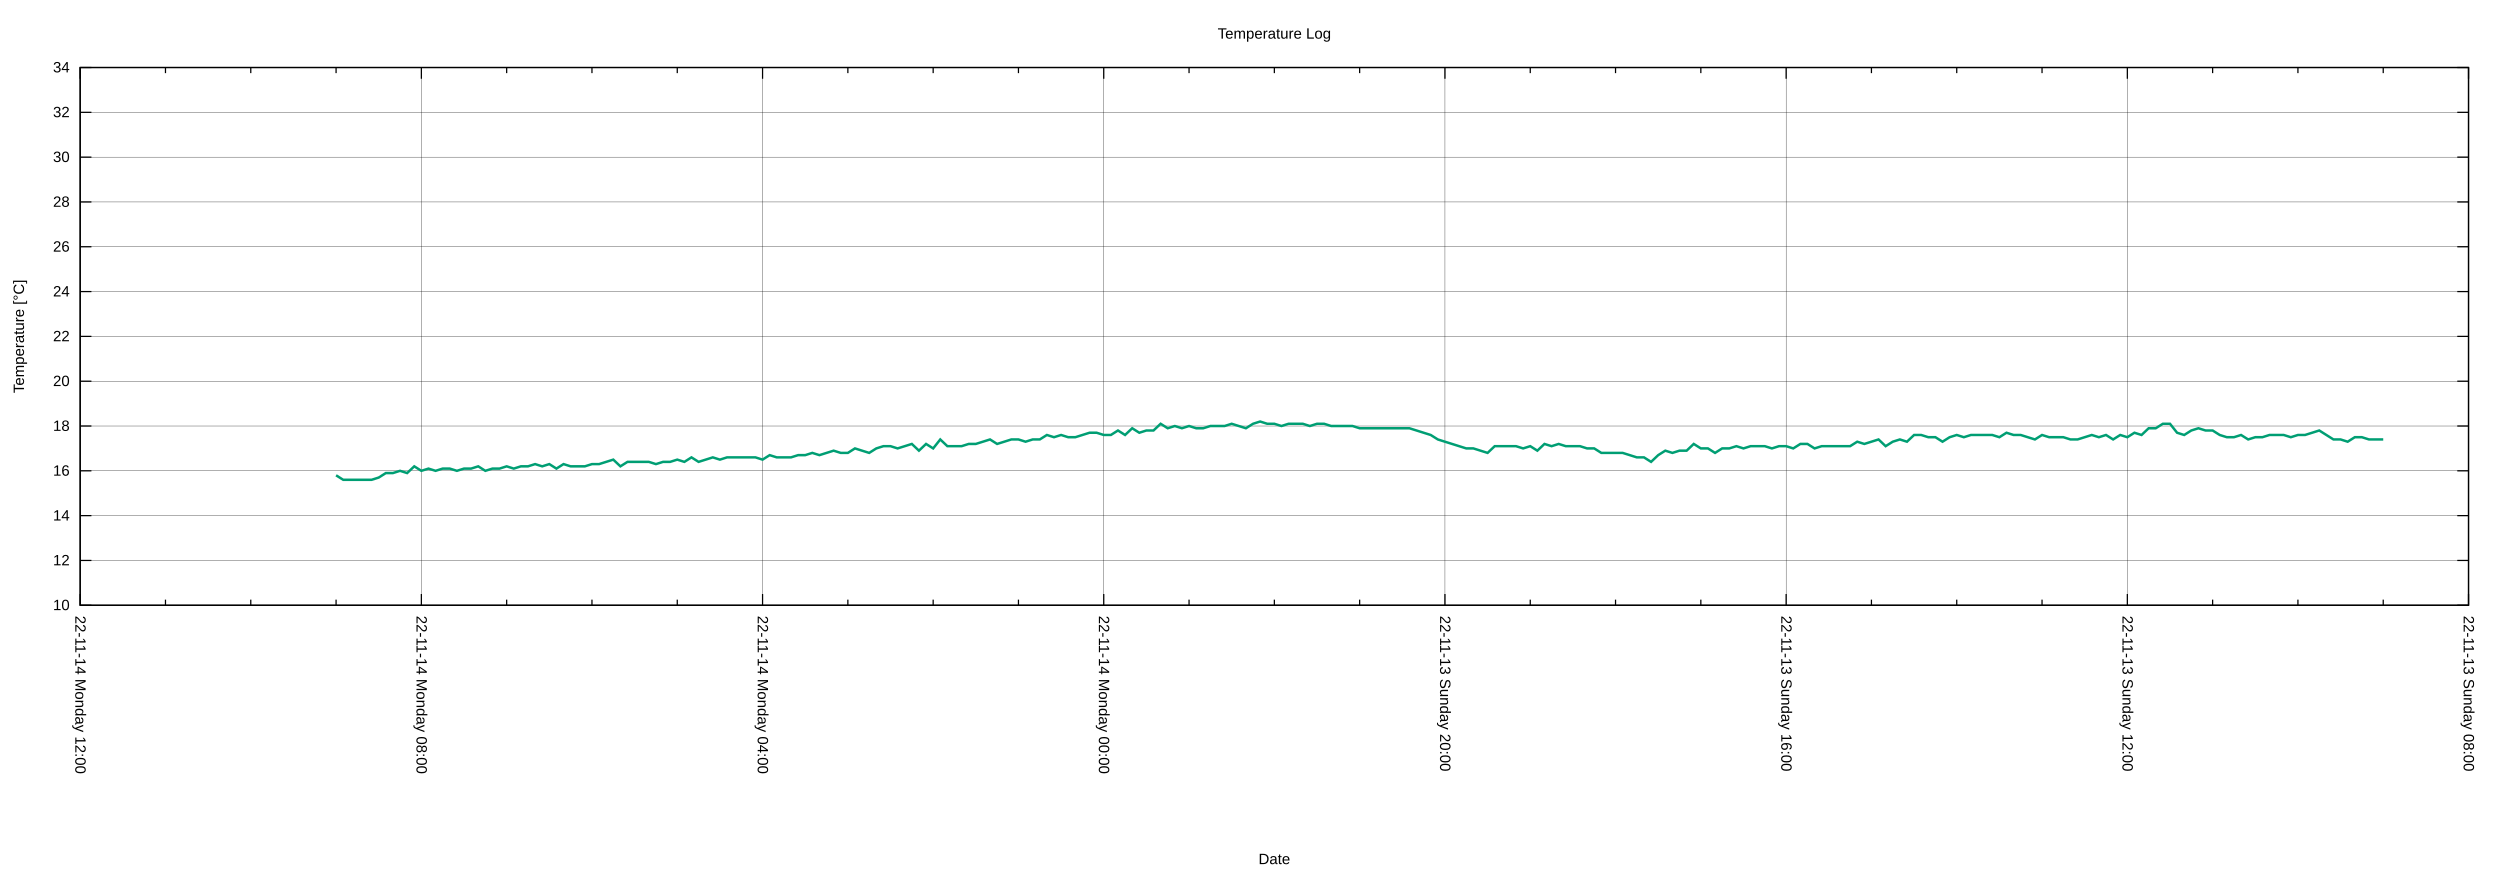
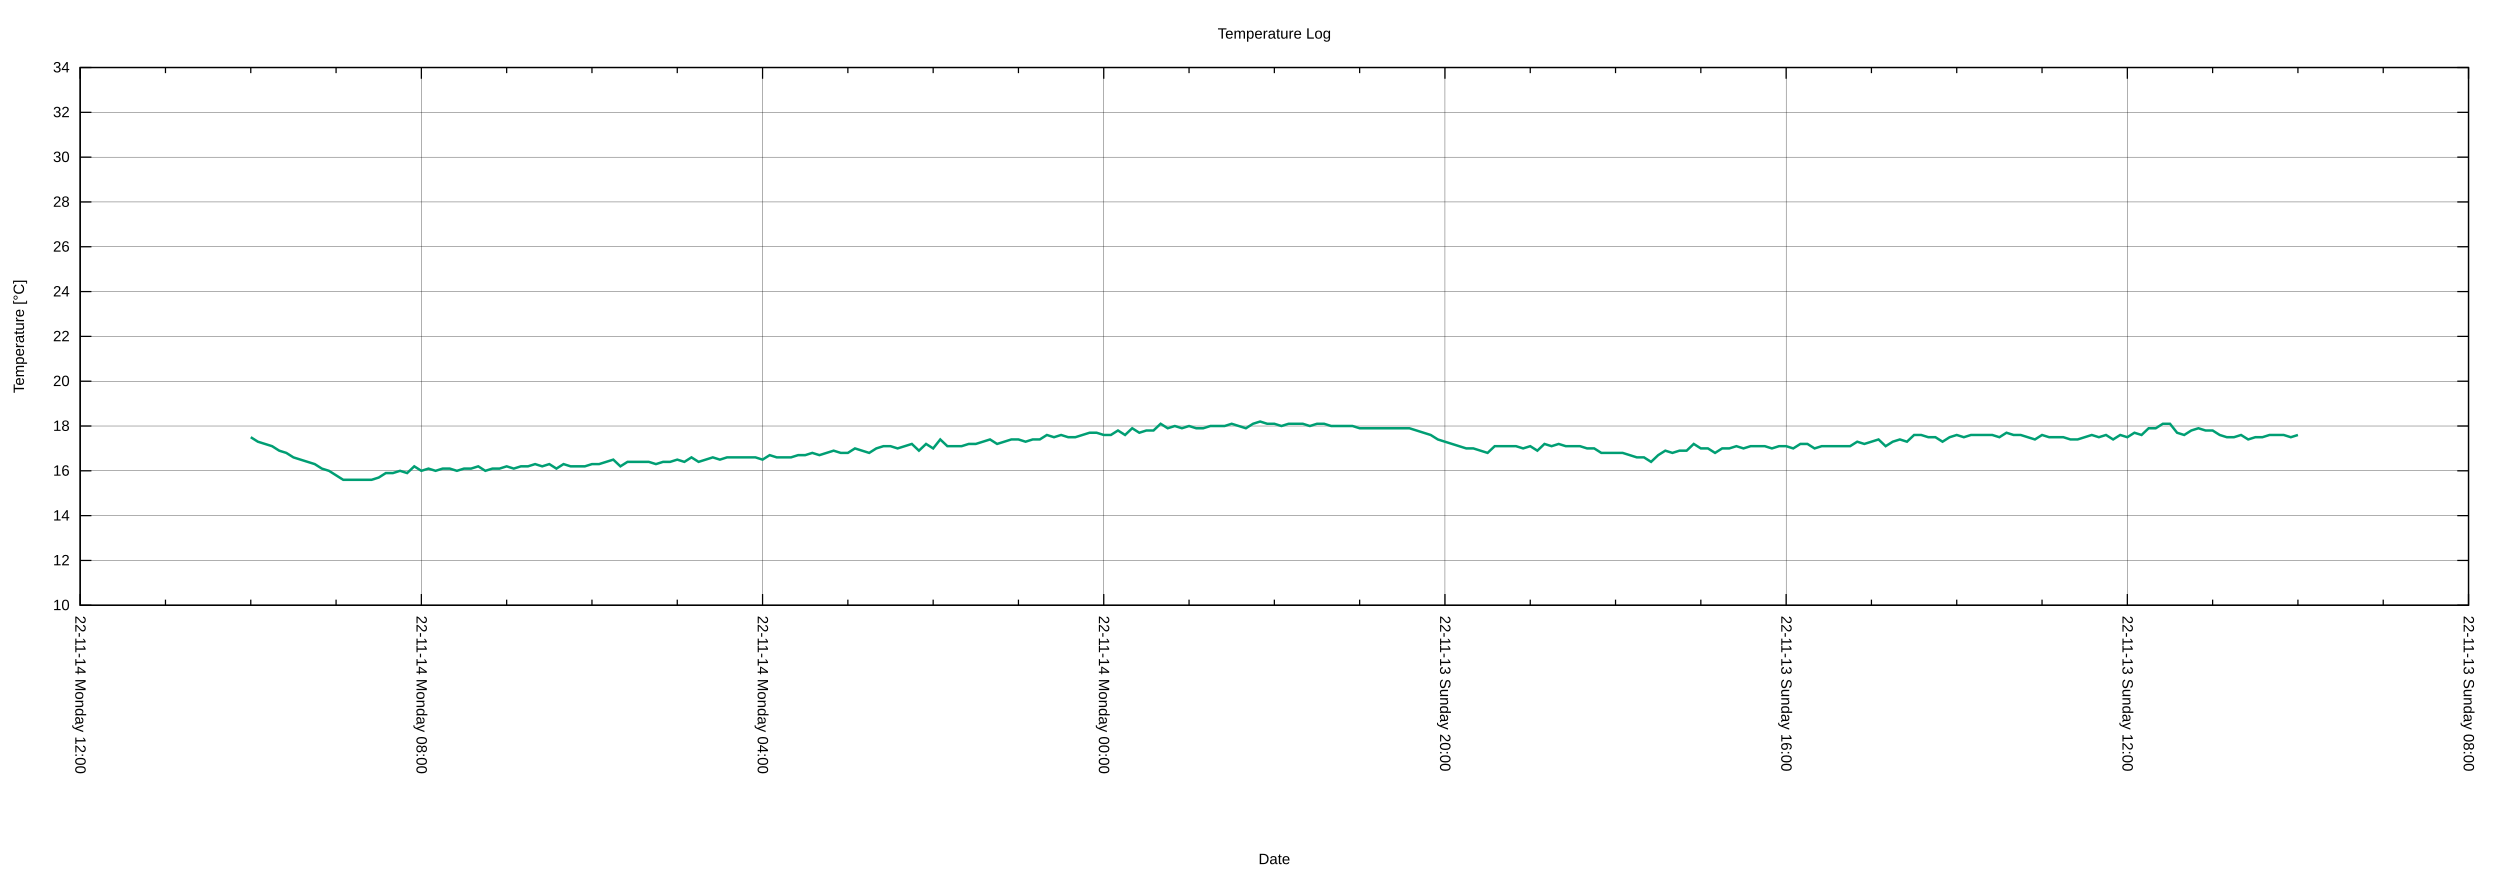
<svg xmlns="http://www.w3.org/2000/svg" xmlns:xlink="http://www.w3.org/1999/xlink" width="2000" height="700" viewBox="0 0 2000 700">
  <g id="gnuplot_canvas">
    <rect x="0" y="0" width="2000" height="700" fill="none" />
    <defs>
      <circle id="gpDot" r="0.5" stroke-width="0.5" stroke="currentColor" />
      <path id="gpPt0" stroke-width="0.222" stroke="currentColor" d="M-1,0 h2 M0,-1 v2" />
      <path id="gpPt1" stroke-width="0.222" stroke="currentColor" d="M-1,-1 L1,1 M1,-1 L-1,1" />
      <path id="gpPt2" stroke-width="0.222" stroke="currentColor" d="M-1,0 L1,0 M0,-1 L0,1 M-1,-1 L1,1 M-1,1 L1,-1" />
      <rect id="gpPt3" stroke-width="0.222" stroke="currentColor" x="-1" y="-1" width="2" height="2" />
      <rect id="gpPt4" stroke-width="0.222" stroke="currentColor" fill="currentColor" x="-1" y="-1" width="2" height="2" />
      <circle id="gpPt5" stroke-width="0.222" stroke="currentColor" cx="0" cy="0" r="1" />
      <use xlink:href="#gpPt5" id="gpPt6" fill="currentColor" stroke="none" />
      <path id="gpPt7" stroke-width="0.222" stroke="currentColor" d="M0,-1.33 L-1.33,0.67 L1.33,0.67 z" />
      <use xlink:href="#gpPt7" id="gpPt8" fill="currentColor" stroke="none" />
      <use xlink:href="#gpPt7" id="gpPt9" stroke="currentColor" transform="rotate(180)" />
      <use xlink:href="#gpPt9" id="gpPt10" fill="currentColor" stroke="none" />
      <use xlink:href="#gpPt3" id="gpPt11" stroke="currentColor" transform="rotate(45)" />
      <use xlink:href="#gpPt11" id="gpPt12" fill="currentColor" stroke="none" />
      <path id="gpPt13" stroke-width="0.222" stroke="currentColor" d="M0,1.330 L1.265,0.411 L0.782,-1.067 L-0.782,-1.076 L-1.265,0.411 z" />
      <use xlink:href="#gpPt13" id="gpPt14" fill="currentColor" stroke="none" />
      <filter id="textbox" filterUnits="objectBoundingBox" x="0" y="0" height="1" width="1">
        <feFlood flood-color="white" flood-opacity="1" result="bgnd" />
        <feComposite in="SourceGraphic" in2="bgnd" operator="atop" />
      </filter>
      <filter id="greybox" filterUnits="objectBoundingBox" x="0" y="0" height="1" width="1">
        <feFlood flood-color="lightgrey" flood-opacity="1" result="grey" />
        <feComposite in="SourceGraphic" in2="grey" operator="atop" />
      </filter>
    </defs>
    <g fill="none" color="white" stroke="currentColor" stroke-width="1.00" stroke-linecap="butt" stroke-linejoin="miter">
</g>
    <g fill="none" color="black" stroke="currentColor" stroke-width="1.00" stroke-linecap="butt" stroke-linejoin="miter">
</g>
    <g fill="none" color="black" stroke="black" stroke-width="0.25" stroke-linecap="butt" stroke-linejoin="miter">
</g>
    <g fill="none" color="black" stroke="currentColor" stroke-width="0.25" stroke-linecap="butt" stroke-linejoin="miter">
      <path stroke="black" class="gridline" d="M64.14,484.21 L1974.82,484.21  " />
    </g>
    <g fill="none" color="black" stroke="black" stroke-width="1.00" stroke-linecap="butt" stroke-linejoin="miter">
</g>
    <g fill="none" color="black" stroke="currentColor" stroke-width="1.00" stroke-linecap="butt" stroke-linejoin="miter">
      <path stroke="black" d="M64.14,484.21 L73.14,484.21 M1974.82,484.21 L1965.82,484.21  " />
      <g transform="translate(55.75,488.11)" stroke="none" fill="black" font-family="Arial" font-size="12.00" text-anchor="end">
        <text>
          <tspan font-family="Arial"> 10</tspan>
        </text>
      </g>
    </g>
    <g fill="none" color="black" stroke="currentColor" stroke-width="1.00" stroke-linecap="butt" stroke-linejoin="miter">
</g>
    <g fill="none" color="black" stroke="black" stroke-width="0.25" stroke-linecap="butt" stroke-linejoin="miter">
</g>
    <g fill="none" color="black" stroke="currentColor" stroke-width="0.25" stroke-linecap="butt" stroke-linejoin="miter">
      <path stroke="black" class="gridline" d="M64.14,448.36 L1974.82,448.36  " />
    </g>
    <g fill="none" color="black" stroke="black" stroke-width="1.00" stroke-linecap="butt" stroke-linejoin="miter">
</g>
    <g fill="none" color="black" stroke="currentColor" stroke-width="1.00" stroke-linecap="butt" stroke-linejoin="miter">
      <path stroke="black" d="M64.14,448.36 L73.14,448.36 M1974.82,448.36 L1965.82,448.36  " />
      <g transform="translate(55.75,452.26)" stroke="none" fill="black" font-family="Arial" font-size="12.00" text-anchor="end">
        <text>
          <tspan font-family="Arial"> 12</tspan>
        </text>
      </g>
    </g>
    <g fill="none" color="black" stroke="currentColor" stroke-width="1.00" stroke-linecap="butt" stroke-linejoin="miter">
</g>
    <g fill="none" color="black" stroke="black" stroke-width="0.25" stroke-linecap="butt" stroke-linejoin="miter">
</g>
    <g fill="none" color="black" stroke="currentColor" stroke-width="0.25" stroke-linecap="butt" stroke-linejoin="miter">
      <path stroke="black" class="gridline" d="M64.14,412.51 L1974.82,412.51  " />
    </g>
    <g fill="none" color="black" stroke="black" stroke-width="1.00" stroke-linecap="butt" stroke-linejoin="miter">
</g>
    <g fill="none" color="black" stroke="currentColor" stroke-width="1.00" stroke-linecap="butt" stroke-linejoin="miter">
      <path stroke="black" d="M64.14,412.51 L73.14,412.51 M1974.82,412.51 L1965.82,412.51  " />
      <g transform="translate(55.75,416.41)" stroke="none" fill="black" font-family="Arial" font-size="12.00" text-anchor="end">
        <text>
          <tspan font-family="Arial"> 14</tspan>
        </text>
      </g>
    </g>
    <g fill="none" color="black" stroke="currentColor" stroke-width="1.00" stroke-linecap="butt" stroke-linejoin="miter">
</g>
    <g fill="none" color="black" stroke="black" stroke-width="0.25" stroke-linecap="butt" stroke-linejoin="miter">
</g>
    <g fill="none" color="black" stroke="currentColor" stroke-width="0.25" stroke-linecap="butt" stroke-linejoin="miter">
      <path stroke="black" class="gridline" d="M64.14,376.66 L1974.82,376.66  " />
    </g>
    <g fill="none" color="black" stroke="black" stroke-width="1.00" stroke-linecap="butt" stroke-linejoin="miter">
</g>
    <g fill="none" color="black" stroke="currentColor" stroke-width="1.00" stroke-linecap="butt" stroke-linejoin="miter">
      <path stroke="black" d="M64.14,376.66 L73.14,376.66 M1974.82,376.66 L1965.82,376.66  " />
      <g transform="translate(55.75,380.56)" stroke="none" fill="black" font-family="Arial" font-size="12.00" text-anchor="end">
        <text>
          <tspan font-family="Arial"> 16</tspan>
        </text>
      </g>
    </g>
    <g fill="none" color="black" stroke="currentColor" stroke-width="1.00" stroke-linecap="butt" stroke-linejoin="miter">
</g>
    <g fill="none" color="black" stroke="black" stroke-width="0.25" stroke-linecap="butt" stroke-linejoin="miter">
</g>
    <g fill="none" color="black" stroke="currentColor" stroke-width="0.25" stroke-linecap="butt" stroke-linejoin="miter">
      <path stroke="black" class="gridline" d="M64.14,340.81 L1974.82,340.81  " />
    </g>
    <g fill="none" color="black" stroke="black" stroke-width="1.00" stroke-linecap="butt" stroke-linejoin="miter">
</g>
    <g fill="none" color="black" stroke="currentColor" stroke-width="1.00" stroke-linecap="butt" stroke-linejoin="miter">
      <path stroke="black" d="M64.14,340.81 L73.14,340.81 M1974.82,340.81 L1965.82,340.81  " />
      <g transform="translate(55.75,344.71)" stroke="none" fill="black" font-family="Arial" font-size="12.00" text-anchor="end">
        <text>
          <tspan font-family="Arial"> 18</tspan>
        </text>
      </g>
    </g>
    <g fill="none" color="black" stroke="currentColor" stroke-width="1.00" stroke-linecap="butt" stroke-linejoin="miter">
</g>
    <g fill="none" color="black" stroke="black" stroke-width="0.25" stroke-linecap="butt" stroke-linejoin="miter">
</g>
    <g fill="none" color="black" stroke="currentColor" stroke-width="0.25" stroke-linecap="butt" stroke-linejoin="miter">
      <path stroke="black" class="gridline" d="M64.14,304.96 L1974.82,304.96  " />
    </g>
    <g fill="none" color="black" stroke="black" stroke-width="1.00" stroke-linecap="butt" stroke-linejoin="miter">
</g>
    <g fill="none" color="black" stroke="currentColor" stroke-width="1.00" stroke-linecap="butt" stroke-linejoin="miter">
      <path stroke="black" d="M64.14,304.96 L73.14,304.96 M1974.82,304.96 L1965.82,304.96  " />
      <g transform="translate(55.75,308.86)" stroke="none" fill="black" font-family="Arial" font-size="12.00" text-anchor="end">
        <text>
          <tspan font-family="Arial"> 20</tspan>
        </text>
      </g>
    </g>
    <g fill="none" color="black" stroke="currentColor" stroke-width="1.00" stroke-linecap="butt" stroke-linejoin="miter">
</g>
    <g fill="none" color="black" stroke="black" stroke-width="0.25" stroke-linecap="butt" stroke-linejoin="miter">
</g>
    <g fill="none" color="black" stroke="currentColor" stroke-width="0.25" stroke-linecap="butt" stroke-linejoin="miter">
      <path stroke="black" class="gridline" d="M64.14,269.11 L1974.82,269.11  " />
    </g>
    <g fill="none" color="black" stroke="black" stroke-width="1.00" stroke-linecap="butt" stroke-linejoin="miter">
</g>
    <g fill="none" color="black" stroke="currentColor" stroke-width="1.00" stroke-linecap="butt" stroke-linejoin="miter">
      <path stroke="black" d="M64.14,269.11 L73.14,269.11 M1974.82,269.11 L1965.82,269.11  " />
      <g transform="translate(55.75,273.01)" stroke="none" fill="black" font-family="Arial" font-size="12.00" text-anchor="end">
        <text>
          <tspan font-family="Arial"> 22</tspan>
        </text>
      </g>
    </g>
    <g fill="none" color="black" stroke="currentColor" stroke-width="1.00" stroke-linecap="butt" stroke-linejoin="miter">
</g>
    <g fill="none" color="black" stroke="black" stroke-width="0.25" stroke-linecap="butt" stroke-linejoin="miter">
</g>
    <g fill="none" color="black" stroke="currentColor" stroke-width="0.25" stroke-linecap="butt" stroke-linejoin="miter">
      <path stroke="black" class="gridline" d="M64.14,233.26 L1974.82,233.26  " />
    </g>
    <g fill="none" color="black" stroke="black" stroke-width="1.00" stroke-linecap="butt" stroke-linejoin="miter">
</g>
    <g fill="none" color="black" stroke="currentColor" stroke-width="1.00" stroke-linecap="butt" stroke-linejoin="miter">
      <path stroke="black" d="M64.14,233.26 L73.14,233.26 M1974.82,233.26 L1965.82,233.26  " />
      <g transform="translate(55.75,237.16)" stroke="none" fill="black" font-family="Arial" font-size="12.00" text-anchor="end">
        <text>
          <tspan font-family="Arial"> 24</tspan>
        </text>
      </g>
    </g>
    <g fill="none" color="black" stroke="currentColor" stroke-width="1.00" stroke-linecap="butt" stroke-linejoin="miter">
</g>
    <g fill="none" color="black" stroke="black" stroke-width="0.25" stroke-linecap="butt" stroke-linejoin="miter">
</g>
    <g fill="none" color="black" stroke="currentColor" stroke-width="0.25" stroke-linecap="butt" stroke-linejoin="miter">
      <path stroke="black" class="gridline" d="M64.14,197.41 L1974.82,197.41  " />
    </g>
    <g fill="none" color="black" stroke="black" stroke-width="1.00" stroke-linecap="butt" stroke-linejoin="miter">
</g>
    <g fill="none" color="black" stroke="currentColor" stroke-width="1.00" stroke-linecap="butt" stroke-linejoin="miter">
      <path stroke="black" d="M64.14,197.41 L73.14,197.41 M1974.82,197.41 L1965.82,197.41  " />
      <g transform="translate(55.75,201.31)" stroke="none" fill="black" font-family="Arial" font-size="12.00" text-anchor="end">
        <text>
          <tspan font-family="Arial"> 26</tspan>
        </text>
      </g>
    </g>
    <g fill="none" color="black" stroke="currentColor" stroke-width="1.00" stroke-linecap="butt" stroke-linejoin="miter">
</g>
    <g fill="none" color="black" stroke="black" stroke-width="0.25" stroke-linecap="butt" stroke-linejoin="miter">
</g>
    <g fill="none" color="black" stroke="currentColor" stroke-width="0.25" stroke-linecap="butt" stroke-linejoin="miter">
      <path stroke="black" class="gridline" d="M64.14,161.56 L1974.82,161.56  " />
    </g>
    <g fill="none" color="black" stroke="black" stroke-width="1.00" stroke-linecap="butt" stroke-linejoin="miter">
</g>
    <g fill="none" color="black" stroke="currentColor" stroke-width="1.00" stroke-linecap="butt" stroke-linejoin="miter">
      <path stroke="black" d="M64.14,161.56 L73.14,161.56 M1974.82,161.56 L1965.82,161.56  " />
      <g transform="translate(55.75,165.46)" stroke="none" fill="black" font-family="Arial" font-size="12.00" text-anchor="end">
        <text>
          <tspan font-family="Arial"> 28</tspan>
        </text>
      </g>
    </g>
    <g fill="none" color="black" stroke="currentColor" stroke-width="1.00" stroke-linecap="butt" stroke-linejoin="miter">
</g>
    <g fill="none" color="black" stroke="black" stroke-width="0.25" stroke-linecap="butt" stroke-linejoin="miter">
</g>
    <g fill="none" color="black" stroke="currentColor" stroke-width="0.25" stroke-linecap="butt" stroke-linejoin="miter">
      <path stroke="black" class="gridline" d="M64.14,125.71 L1974.82,125.71  " />
    </g>
    <g fill="none" color="black" stroke="black" stroke-width="1.00" stroke-linecap="butt" stroke-linejoin="miter">
</g>
    <g fill="none" color="black" stroke="currentColor" stroke-width="1.00" stroke-linecap="butt" stroke-linejoin="miter">
      <path stroke="black" d="M64.14,125.71 L73.14,125.71 M1974.82,125.71 L1965.82,125.71  " />
      <g transform="translate(55.75,129.61)" stroke="none" fill="black" font-family="Arial" font-size="12.00" text-anchor="end">
        <text>
          <tspan font-family="Arial"> 30</tspan>
        </text>
      </g>
    </g>
    <g fill="none" color="black" stroke="currentColor" stroke-width="1.00" stroke-linecap="butt" stroke-linejoin="miter">
</g>
    <g fill="none" color="black" stroke="black" stroke-width="0.25" stroke-linecap="butt" stroke-linejoin="miter">
</g>
    <g fill="none" color="black" stroke="currentColor" stroke-width="0.25" stroke-linecap="butt" stroke-linejoin="miter">
      <path stroke="black" class="gridline" d="M64.14,89.86 L1974.82,89.86  " />
    </g>
    <g fill="none" color="black" stroke="black" stroke-width="1.00" stroke-linecap="butt" stroke-linejoin="miter">
</g>
    <g fill="none" color="black" stroke="currentColor" stroke-width="1.00" stroke-linecap="butt" stroke-linejoin="miter">
      <path stroke="black" d="M64.14,89.86 L73.14,89.86 M1974.82,89.86 L1965.82,89.86  " />
      <g transform="translate(55.75,93.76)" stroke="none" fill="black" font-family="Arial" font-size="12.00" text-anchor="end">
        <text>
          <tspan font-family="Arial"> 32</tspan>
        </text>
      </g>
    </g>
    <g fill="none" color="black" stroke="currentColor" stroke-width="1.00" stroke-linecap="butt" stroke-linejoin="miter">
</g>
    <g fill="none" color="black" stroke="black" stroke-width="0.25" stroke-linecap="butt" stroke-linejoin="miter">
</g>
    <g fill="none" color="black" stroke="currentColor" stroke-width="0.25" stroke-linecap="butt" stroke-linejoin="miter">
      <path stroke="black" class="gridline" d="M64.14,54.01 L1974.82,54.01  " />
    </g>
    <g fill="none" color="black" stroke="black" stroke-width="1.00" stroke-linecap="butt" stroke-linejoin="miter">
</g>
    <g fill="none" color="black" stroke="currentColor" stroke-width="1.00" stroke-linecap="butt" stroke-linejoin="miter">
      <path stroke="black" d="M64.14,54.01 L73.14,54.01 M1974.82,54.01 L1965.82,54.01  " />
      <g transform="translate(55.75,57.91)" stroke="none" fill="black" font-family="Arial" font-size="12.00" text-anchor="end">
        <text>
          <tspan font-family="Arial"> 34</tspan>
        </text>
      </g>
    </g>
    <g fill="none" color="black" stroke="currentColor" stroke-width="1.00" stroke-linecap="butt" stroke-linejoin="miter">
</g>
    <g fill="none" color="black" stroke="black" stroke-width="0.25" stroke-linecap="butt" stroke-linejoin="miter">
</g>
    <g fill="none" color="black" stroke="currentColor" stroke-width="0.25" stroke-linecap="butt" stroke-linejoin="miter">
      <path stroke="black" class="gridline" d="M1974.82,484.21 L1974.82,54.01  " />
    </g>
    <g fill="none" color="black" stroke="black" stroke-width="1.00" stroke-linecap="butt" stroke-linejoin="miter">
</g>
    <g fill="none" color="black" stroke="currentColor" stroke-width="1.00" stroke-linecap="butt" stroke-linejoin="miter">
      <path stroke="black" d="M1974.82,484.21 L1974.82,475.21 M1974.82,54.01 L1974.82,63.01  " />
      <g transform="translate(1970.92,492.60) rotate(90)" stroke="none" fill="black" font-family="Arial" font-size="12.00" text-anchor="start">
        <text>
          <tspan font-family="Arial">22-11-13 Sunday 08:00</tspan>
        </text>
      </g>
    </g>
    <g fill="none" color="black" stroke="currentColor" stroke-width="1.00" stroke-linecap="butt" stroke-linejoin="miter">
      <path stroke="black" d="M1906.58,484.21 L1906.58,479.71 M1906.58,54.01 L1906.58,58.51 M1838.34,484.21 L1838.34,479.71 M1838.34,54.01 L1838.34,58.51   M1770.10,484.21 L1770.10,479.71 M1770.10,54.01 L1770.10,58.51  " />
    </g>
    <g fill="none" color="black" stroke="black" stroke-width="0.25" stroke-linecap="butt" stroke-linejoin="miter">
</g>
    <g fill="none" color="black" stroke="currentColor" stroke-width="0.25" stroke-linecap="butt" stroke-linejoin="miter">
      <path stroke="black" class="gridline" d="M1701.87,484.21 L1701.87,54.01  " />
    </g>
    <g fill="none" color="black" stroke="black" stroke-width="1.00" stroke-linecap="butt" stroke-linejoin="miter">
</g>
    <g fill="none" color="black" stroke="currentColor" stroke-width="1.00" stroke-linecap="butt" stroke-linejoin="miter">
      <path stroke="black" d="M1701.87,484.21 L1701.87,475.21 M1701.87,54.01 L1701.87,63.01  " />
      <g transform="translate(1697.97,492.60) rotate(90)" stroke="none" fill="black" font-family="Arial" font-size="12.00" text-anchor="start">
        <text>
          <tspan font-family="Arial">22-11-13 Sunday 12:00</tspan>
        </text>
      </g>
    </g>
    <g fill="none" color="black" stroke="currentColor" stroke-width="1.00" stroke-linecap="butt" stroke-linejoin="miter">
      <path stroke="black" d="M1633.63,484.21 L1633.63,479.71 M1633.63,54.01 L1633.63,58.51 M1565.39,484.21 L1565.39,479.71 M1565.39,54.01 L1565.39,58.51   M1497.15,484.21 L1497.15,479.71 M1497.15,54.01 L1497.15,58.51  " />
    </g>
    <g fill="none" color="black" stroke="black" stroke-width="0.25" stroke-linecap="butt" stroke-linejoin="miter">
</g>
    <g fill="none" color="black" stroke="currentColor" stroke-width="0.25" stroke-linecap="butt" stroke-linejoin="miter">
      <path stroke="black" class="gridline" d="M1428.91,484.21 L1428.91,54.01  " />
    </g>
    <g fill="none" color="black" stroke="black" stroke-width="1.00" stroke-linecap="butt" stroke-linejoin="miter">
</g>
    <g fill="none" color="black" stroke="currentColor" stroke-width="1.00" stroke-linecap="butt" stroke-linejoin="miter">
      <path stroke="black" d="M1428.91,484.21 L1428.91,475.21 M1428.91,54.01 L1428.91,63.01  " />
      <g transform="translate(1425.01,492.60) rotate(90)" stroke="none" fill="black" font-family="Arial" font-size="12.00" text-anchor="start">
        <text>
          <tspan font-family="Arial">22-11-13 Sunday 16:00</tspan>
        </text>
      </g>
    </g>
    <g fill="none" color="black" stroke="currentColor" stroke-width="1.00" stroke-linecap="butt" stroke-linejoin="miter">
      <path stroke="black" d="M1360.67,484.21 L1360.67,479.71 M1360.67,54.01 L1360.67,58.51 M1292.43,484.21 L1292.43,479.71 M1292.43,54.01 L1292.43,58.51   M1224.20,484.21 L1224.20,479.71 M1224.20,54.01 L1224.20,58.51  " />
    </g>
    <g fill="none" color="black" stroke="black" stroke-width="0.25" stroke-linecap="butt" stroke-linejoin="miter">
</g>
    <g fill="none" color="black" stroke="currentColor" stroke-width="0.25" stroke-linecap="butt" stroke-linejoin="miter">
      <path stroke="black" class="gridline" d="M1155.96,484.21 L1155.96,54.01  " />
    </g>
    <g fill="none" color="black" stroke="black" stroke-width="1.00" stroke-linecap="butt" stroke-linejoin="miter">
</g>
    <g fill="none" color="black" stroke="currentColor" stroke-width="1.00" stroke-linecap="butt" stroke-linejoin="miter">
      <path stroke="black" d="M1155.96,484.21 L1155.96,475.21 M1155.96,54.01 L1155.96,63.01  " />
      <g transform="translate(1152.06,492.60) rotate(90)" stroke="none" fill="black" font-family="Arial" font-size="12.00" text-anchor="start">
        <text>
          <tspan font-family="Arial">22-11-13 Sunday 20:00</tspan>
        </text>
      </g>
    </g>
    <g fill="none" color="black" stroke="currentColor" stroke-width="1.00" stroke-linecap="butt" stroke-linejoin="miter">
      <path stroke="black" d="M1087.72,484.21 L1087.72,479.71 M1087.72,54.01 L1087.72,58.51 M1019.48,484.21 L1019.48,479.71 M1019.48,54.01 L1019.48,58.51   M951.24,484.21 L951.24,479.71 M951.24,54.01 L951.24,58.51  " />
    </g>
    <g fill="none" color="black" stroke="black" stroke-width="0.25" stroke-linecap="butt" stroke-linejoin="miter">
</g>
    <g fill="none" color="black" stroke="currentColor" stroke-width="0.25" stroke-linecap="butt" stroke-linejoin="miter">
      <path stroke="black" class="gridline" d="M883.00,484.21 L883.00,54.01  " />
    </g>
    <g fill="none" color="black" stroke="black" stroke-width="1.00" stroke-linecap="butt" stroke-linejoin="miter">
</g>
    <g fill="none" color="black" stroke="currentColor" stroke-width="1.00" stroke-linecap="butt" stroke-linejoin="miter">
      <path stroke="black" d="M883.00,484.21 L883.00,475.21 M883.00,54.01 L883.00,63.01  " />
      <g transform="translate(879.10,492.60) rotate(90)" stroke="none" fill="black" font-family="Arial" font-size="12.00" text-anchor="start">
        <text>
          <tspan font-family="Arial">22-11-14 Monday 00:00</tspan>
        </text>
      </g>
    </g>
    <g fill="none" color="black" stroke="currentColor" stroke-width="1.00" stroke-linecap="butt" stroke-linejoin="miter">
      <path stroke="black" d="M814.76,484.21 L814.76,479.71 M814.76,54.01 L814.76,58.51 M746.53,484.21 L746.53,479.71 M746.53,54.01 L746.53,58.51   M678.29,484.21 L678.29,479.71 M678.29,54.01 L678.29,58.51  " />
    </g>
    <g fill="none" color="black" stroke="black" stroke-width="0.25" stroke-linecap="butt" stroke-linejoin="miter">
</g>
    <g fill="none" color="black" stroke="currentColor" stroke-width="0.25" stroke-linecap="butt" stroke-linejoin="miter">
      <path stroke="black" class="gridline" d="M610.05,484.21 L610.05,54.01  " />
    </g>
    <g fill="none" color="black" stroke="black" stroke-width="1.00" stroke-linecap="butt" stroke-linejoin="miter">
</g>
    <g fill="none" color="black" stroke="currentColor" stroke-width="1.00" stroke-linecap="butt" stroke-linejoin="miter">
      <path stroke="black" d="M610.05,484.21 L610.05,475.21 M610.05,54.01 L610.05,63.01  " />
      <g transform="translate(606.15,492.60) rotate(90)" stroke="none" fill="black" font-family="Arial" font-size="12.00" text-anchor="start">
        <text>
          <tspan font-family="Arial">22-11-14 Monday 04:00</tspan>
        </text>
      </g>
    </g>
    <g fill="none" color="black" stroke="currentColor" stroke-width="1.00" stroke-linecap="butt" stroke-linejoin="miter">
      <path stroke="black" d="M541.81,484.21 L541.81,479.71 M541.81,54.01 L541.81,58.51 M473.57,484.21 L473.57,479.71 M473.57,54.01 L473.57,58.51   M405.33,484.21 L405.33,479.71 M405.33,54.01 L405.33,58.51  " />
    </g>
    <g fill="none" color="black" stroke="black" stroke-width="0.25" stroke-linecap="butt" stroke-linejoin="miter">
</g>
    <g fill="none" color="black" stroke="currentColor" stroke-width="0.25" stroke-linecap="butt" stroke-linejoin="miter">
      <path stroke="black" class="gridline" d="M337.09,484.21 L337.09,54.01  " />
    </g>
    <g fill="none" color="black" stroke="black" stroke-width="1.00" stroke-linecap="butt" stroke-linejoin="miter">
</g>
    <g fill="none" color="black" stroke="currentColor" stroke-width="1.00" stroke-linecap="butt" stroke-linejoin="miter">
      <path stroke="black" d="M337.09,484.21 L337.09,475.21 M337.09,54.01 L337.09,63.01  " />
      <g transform="translate(333.19,492.60) rotate(90)" stroke="none" fill="black" font-family="Arial" font-size="12.00" text-anchor="start">
        <text>
          <tspan font-family="Arial">22-11-14 Monday 08:00</tspan>
        </text>
      </g>
    </g>
    <g fill="none" color="black" stroke="currentColor" stroke-width="1.00" stroke-linecap="butt" stroke-linejoin="miter">
      <path stroke="black" d="M268.86,484.21 L268.86,479.71 M268.86,54.01 L268.86,58.51 M200.62,484.21 L200.62,479.71 M200.62,54.01 L200.62,58.51   M132.38,484.21 L132.38,479.71 M132.38,54.01 L132.38,58.51  " />
    </g>
    <g fill="none" color="black" stroke="black" stroke-width="0.25" stroke-linecap="butt" stroke-linejoin="miter">
</g>
    <g fill="none" color="black" stroke="currentColor" stroke-width="0.25" stroke-linecap="butt" stroke-linejoin="miter">
      <path stroke="black" class="gridline" d="M64.14,484.21 L64.14,54.01  " />
    </g>
    <g fill="none" color="black" stroke="black" stroke-width="1.00" stroke-linecap="butt" stroke-linejoin="miter">
</g>
    <g fill="none" color="black" stroke="currentColor" stroke-width="1.00" stroke-linecap="butt" stroke-linejoin="miter">
      <path stroke="black" d="M64.14,484.21 L64.14,475.21 M64.14,54.01 L64.14,63.01  " />
      <g transform="translate(60.24,492.60) rotate(90)" stroke="none" fill="black" font-family="Arial" font-size="12.00" text-anchor="start">
        <text>
          <tspan font-family="Arial">22-11-14 Monday 12:00</tspan>
        </text>
      </g>
    </g>
    <g fill="none" color="black" stroke="currentColor" stroke-width="1.00" stroke-linecap="butt" stroke-linejoin="miter">
</g>
    <g fill="none" color="black" stroke="currentColor" stroke-width="1.00" stroke-linecap="butt" stroke-linejoin="miter">
      <path stroke="black" d="M64.14,54.01 L64.14,484.21 L1974.82,484.21 L1974.82,54.01 L64.14,54.01 Z  " />
    </g>
    <g fill="none" color="black" stroke="currentColor" stroke-width="1.00" stroke-linecap="butt" stroke-linejoin="miter">
      <g transform="translate(19.18,269.11) rotate(270)" stroke="none" fill="black" font-family="Arial" font-size="12.00" text-anchor="middle">
        <text>
          <tspan font-family="Arial">Temperature [°C]</tspan>
        </text>
      </g>
    </g>
    <g fill="none" color="black" stroke="currentColor" stroke-width="1.00" stroke-linecap="butt" stroke-linejoin="miter">
      <g transform="translate(1019.48,691.30)" stroke="none" fill="black" font-family="Arial" font-size="12.00" text-anchor="middle">
        <text>
          <tspan font-family="Arial">Date</tspan>
        </text>
      </g>
    </g>
    <g fill="none" color="black" stroke="currentColor" stroke-width="1.00" stroke-linecap="butt" stroke-linejoin="miter">
</g>
    <g id="gnuplot_plot_1">
      <g fill="none" color="white" stroke="currentColor" stroke-width="2.00" stroke-linecap="butt" stroke-linejoin="miter">
</g>
      <g fill="none" color="black" stroke="currentColor" stroke-width="2.00" stroke-linecap="butt" stroke-linejoin="miter">
-         <path stroke="rgb(  0, 158, 115)" d="M268.86,380.24 L274.54,383.83 L280.23,383.83 L285.92,383.83 L291.60,383.83 L297.29,383.83 L302.98,382.04 L308.66,378.45   L314.35,378.45 L320.03,376.66 L325.72,378.45 L331.41,373.07 L337.09,376.66 L342.78,374.87 L348.47,376.66 L354.15,374.87   L359.84,374.87 L365.53,376.66 L371.21,374.87 L376.90,374.87 L382.59,373.07 L388.27,376.66 L393.96,374.87 L399.65,374.87   L405.33,373.07 L411.02,374.87 L416.71,373.07 L422.39,373.07 L428.08,371.28 L433.77,373.07 L439.45,371.28 L445.14,374.87   L450.83,371.28 L456.51,373.07 L462.20,373.07 L467.88,373.07 L473.57,371.28 L479.26,371.28 L484.94,369.49 L490.63,367.70   L496.32,373.07 L502.00,369.49 L507.69,369.49 L513.38,369.49 L519.06,369.49 L524.75,371.28 L530.44,369.49 L536.12,369.49   L541.81,367.70 L547.50,369.49 L553.18,365.90 L558.87,369.49 L564.56,367.70 L570.24,365.90 L575.93,367.70 L581.62,365.90   L587.30,365.90 L592.99,365.90 L598.68,365.90 L604.36,365.90 L610.05,367.70 L615.74,364.11 L621.42,365.90 L627.11,365.90   L632.79,365.90 L638.48,364.11 L644.17,364.11 L649.85,362.32 L655.54,364.11 L661.23,362.32 L666.91,360.53 L672.60,362.32   L678.29,362.32 L683.97,358.73 L689.66,360.53 L695.35,362.32 L701.03,358.73 L706.72,356.94 L712.41,356.94 L718.09,358.73   L723.78,356.94 L729.47,355.15 L735.15,360.53 L740.84,355.15 L746.53,358.73 L752.21,351.56 L757.90,356.94 L763.59,356.94   L769.27,356.94 L774.96,355.15 L780.65,355.15 L786.33,353.36 L792.02,351.56 L797.70,355.15 L803.39,353.36 L809.08,351.56   L814.76,351.56 L820.45,353.36 L826.14,351.56 L831.82,351.56 L837.51,347.98 L843.20,349.77 L848.88,347.98 L854.57,349.77   L860.26,349.77 L865.94,347.98 L871.63,346.19 L877.32,346.19 L883.00,347.98 L888.69,347.98 L894.38,344.39 L900.06,347.98   L905.75,342.60 L911.44,346.19 L917.12,344.39 L922.81,344.39 L928.50,339.02 L934.18,342.60 L939.87,340.81 L945.55,342.60   L951.24,340.81 L956.93,342.60 L962.61,342.60 L968.30,340.81 L973.99,340.81 L979.67,340.81 L985.36,339.02 L991.05,340.81   L996.73,342.60 L1002.42,339.02 L1008.11,337.22 L1013.79,339.02 L1019.48,339.02 L1025.17,340.81 L1030.85,339.02 L1036.54,339.02   L1042.23,339.02 L1047.91,340.81 L1053.60,339.02 L1059.29,339.02 L1064.97,340.81 L1070.66,340.81 L1076.35,340.81 L1082.03,340.81   L1087.72,342.60 L1093.41,342.60 L1099.09,342.60 L1104.78,342.60 L1110.46,342.60 L1116.15,342.60 L1121.84,342.60 L1127.52,342.60   L1133.21,344.39 L1138.90,346.19 L1144.58,347.98 L1150.27,351.56 L1155.96,353.36 L1161.64,355.15 L1167.33,356.94 L1173.02,358.73   L1178.70,358.73 L1184.39,360.53 L1190.08,362.32 L1195.76,356.94 L1201.45,356.94 L1207.14,356.94 L1212.82,356.94 L1218.51,358.73   L1224.20,356.94 L1229.88,360.53 L1235.57,355.15 L1241.26,356.94 L1246.94,355.15 L1252.63,356.94 L1258.32,356.94 L1264.00,356.94   L1269.69,358.73 L1275.37,358.73 L1281.06,362.32 L1286.75,362.32 L1292.43,362.32 L1298.12,362.32 L1303.81,364.11 L1309.49,365.90   L1315.18,365.90 L1320.87,369.49 L1326.55,364.11 L1332.24,360.53 L1337.93,362.32 L1343.61,360.53 L1349.30,360.53 L1354.99,355.15   L1360.67,358.73 L1366.36,358.73 L1372.05,362.32 L1377.73,358.73 L1383.42,358.73 L1389.11,356.94 L1394.79,358.73 L1400.48,356.94   L1406.17,356.94 L1411.85,356.94 L1417.54,358.73 L1423.22,356.94 L1428.91,356.94 L1434.60,358.73 L1440.28,355.15 L1445.97,355.15   L1451.66,358.73 L1457.34,356.94 L1463.03,356.94 L1468.72,356.94 L1474.40,356.94 L1480.09,356.94 L1485.78,353.36 L1491.46,355.15   L1497.15,353.36 L1502.84,351.56 L1508.52,356.94 L1514.21,353.36 L1519.90,351.56 L1525.58,353.36 L1531.27,347.98 L1536.96,347.98   L1542.64,349.77 L1548.33,349.77 L1554.02,353.36 L1559.70,349.77 L1565.39,347.98 L1571.08,349.77 L1576.76,347.98 L1582.45,347.98   L1588.13,347.98 L1593.82,347.98 L1599.51,349.77 L1605.19,346.19 L1610.88,347.98 L1616.57,347.98 L1622.25,349.77 L1627.94,351.56   L1633.63,347.98 L1639.31,349.77 L1645.00,349.77 L1650.69,349.77 L1656.37,351.56 L1662.06,351.56 L1667.75,349.77 L1673.43,347.98   L1679.12,349.77 L1684.81,347.98 L1690.49,351.56 L1696.18,347.98 L1701.87,349.77 L1707.55,346.19 L1713.24,347.98 L1718.93,342.60   L1724.61,342.60 L1730.30,339.02 L1735.99,339.02 L1741.67,346.19 L1747.36,347.98 L1753.04,344.39 L1758.73,342.60 L1764.42,344.39   L1770.10,344.39 L1775.79,347.98 L1781.48,349.77 L1787.16,349.77 L1792.85,347.98 L1798.54,351.56 L1804.22,349.77 L1809.91,349.77   L1815.60,347.98 L1821.28,347.98 L1826.97,347.98 L1832.66,349.77 L1838.34,347.98 L1844.03,347.98 L1849.72,346.19 L1855.40,344.39   L1861.09,347.98 L1866.78,351.56 L1872.46,351.56 L1878.15,353.36 L1883.84,349.77 L1889.52,349.77 L1895.21,351.56 L1900.89,351.56   L1906.58,351.56  " />
+         <path stroke="rgb(  0, 158, 115)" d="M200.62,349.77 L206.30,353.36 L211.99,355.15 L217.68,356.94 L223.36,360.53 L229.05,362.32 L234.74,365.90 L240.42,367.70   L246.11,369.49 L251.80,371.28 L257.48,374.87 L263.17,376.66 L268.86,380.24 L274.54,383.83 L280.23,383.83 L285.92,383.83   L291.60,383.83 L297.29,383.83 L302.98,382.04 L308.66,378.45 L314.35,378.45 L320.03,376.66 L325.72,378.45 L331.41,373.07   L337.09,376.66 L342.78,374.87 L348.47,376.66 L354.15,374.87 L359.84,374.87 L365.53,376.66 L371.21,374.87 L376.90,374.87   L382.59,373.07 L388.27,376.66 L393.96,374.87 L399.65,374.87 L405.33,373.07 L411.02,374.87 L416.71,373.07 L422.39,373.07   L428.08,371.28 L433.77,373.07 L439.45,371.28 L445.14,374.87 L450.83,371.28 L456.51,373.07 L462.20,373.07 L467.88,373.07   L473.57,371.28 L479.26,371.28 L484.94,369.49 L490.63,367.70 L496.32,373.07 L502.00,369.49 L507.69,369.49 L513.38,369.49   L519.06,369.49 L524.75,371.28 L530.44,369.49 L536.12,369.49 L541.81,367.70 L547.50,369.49 L553.18,365.90 L558.87,369.49   L564.56,367.70 L570.24,365.90 L575.93,367.70 L581.62,365.90 L587.30,365.90 L592.99,365.90 L598.68,365.90 L604.36,365.90   L610.05,367.70 L615.74,364.11 L621.42,365.90 L627.11,365.90 L632.79,365.90 L638.48,364.11 L644.17,364.11 L649.85,362.32   L655.54,364.11 L661.23,362.32 L666.91,360.53 L672.60,362.32 L678.29,362.32 L683.97,358.73 L689.66,360.53 L695.35,362.32   L701.03,358.73 L706.72,356.94 L712.41,356.94 L718.09,358.73 L723.78,356.94 L729.47,355.15 L735.15,360.53 L740.84,355.15   L746.53,358.73 L752.21,351.56 L757.90,356.94 L763.59,356.94 L769.27,356.94 L774.96,355.15 L780.65,355.15 L786.33,353.36   L792.02,351.56 L797.70,355.15 L803.39,353.36 L809.08,351.56 L814.76,351.56 L820.45,353.36 L826.14,351.56 L831.82,351.56   L837.51,347.98 L843.20,349.77 L848.88,347.98 L854.57,349.77 L860.26,349.77 L865.94,347.98 L871.63,346.19 L877.32,346.19   L883.00,347.98 L888.69,347.98 L894.38,344.39 L900.06,347.98 L905.75,342.60 L911.44,346.19 L917.12,344.39 L922.81,344.39   L928.50,339.02 L934.18,342.60 L939.87,340.81 L945.55,342.60 L951.24,340.81 L956.93,342.60 L962.61,342.60 L968.30,340.81   L973.99,340.81 L979.67,340.81 L985.36,339.02 L991.05,340.81 L996.73,342.60 L1002.42,339.02 L1008.11,337.22 L1013.79,339.02   L1019.48,339.02 L1025.17,340.81 L1030.85,339.02 L1036.54,339.02 L1042.23,339.02 L1047.91,340.81 L1053.60,339.02 L1059.29,339.02   L1064.97,340.81 L1070.66,340.81 L1076.35,340.81 L1082.03,340.81 L1087.72,342.60 L1093.41,342.60 L1099.09,342.60 L1104.78,342.60   L1110.46,342.60 L1116.15,342.60 L1121.84,342.60 L1127.52,342.60 L1133.21,344.39 L1138.90,346.19 L1144.58,347.98 L1150.27,351.56   L1155.96,353.36 L1161.64,355.15 L1167.33,356.94 L1173.02,358.73 L1178.70,358.73 L1184.39,360.53 L1190.08,362.32 L1195.76,356.94   L1201.45,356.94 L1207.14,356.94 L1212.82,356.94 L1218.51,358.73 L1224.20,356.94 L1229.88,360.53 L1235.57,355.15 L1241.26,356.94   L1246.94,355.15 L1252.63,356.94 L1258.32,356.94 L1264.00,356.94 L1269.69,358.73 L1275.37,358.73 L1281.06,362.32 L1286.75,362.32   L1292.43,362.32 L1298.12,362.32 L1303.81,364.11 L1309.49,365.90 L1315.18,365.90 L1320.87,369.49 L1326.55,364.11 L1332.24,360.53   L1337.93,362.32 L1343.61,360.53 L1349.30,360.53 L1354.99,355.15 L1360.67,358.73 L1366.36,358.73 L1372.05,362.32 L1377.73,358.73   L1383.42,358.73 L1389.11,356.94 L1394.79,358.73 L1400.48,356.94 L1406.17,356.94 L1411.85,356.94 L1417.54,358.73 L1423.22,356.94   L1428.91,356.94 L1434.60,358.73 L1440.28,355.15 L1445.97,355.15 L1451.66,358.73 L1457.34,356.94 L1463.03,356.94 L1468.72,356.94   L1474.40,356.94 L1480.09,356.94 L1485.78,353.36 L1491.46,355.15 L1497.15,353.36 L1502.84,351.56 L1508.52,356.94 L1514.21,353.36   L1519.90,351.56 L1525.58,353.36 L1531.27,347.98 L1536.96,347.98 L1542.64,349.77 L1548.33,349.77 L1554.02,353.36 L1559.70,349.77   L1565.39,347.98 L1571.08,349.77 L1576.76,347.98 L1582.45,347.98 L1588.13,347.98 L1593.82,347.98 L1599.51,349.77 L1605.19,346.19   L1610.88,347.98 L1616.57,347.98 L1622.25,349.77 L1627.94,351.56 L1633.63,347.98 L1639.31,349.77 L1645.00,349.77 L1650.69,349.77   L1656.37,351.56 L1662.06,351.56 L1667.75,349.77 L1673.43,347.98 L1679.12,349.77 L1684.81,347.98 L1690.49,351.56 L1696.18,347.98   L1701.87,349.77 L1707.55,346.19 L1713.24,347.98 L1718.93,342.60 L1724.61,342.60 L1730.30,339.02 L1735.99,339.02 L1741.67,346.19   L1747.36,347.98 L1753.04,344.39 L1758.73,342.60 L1764.42,344.39 L1770.10,344.39 L1775.79,347.98 L1781.48,349.77 L1787.16,349.77   L1792.85,347.98 L1798.54,351.56 L1804.22,349.77 L1809.91,349.77 L1815.60,347.98 L1821.28,347.98 L1826.97,347.98 L1832.66,349.77   L1838.34,347.98  " />
      </g>
    </g>
    <g fill="none" color="black" stroke="currentColor" stroke-width="2.00" stroke-linecap="butt" stroke-linejoin="miter">
</g>
    <g fill="none" color="black" stroke="black" stroke-width="1.00" stroke-linecap="butt" stroke-linejoin="miter">
</g>
    <g fill="none" color="black" stroke="currentColor" stroke-width="1.00" stroke-linecap="butt" stroke-linejoin="miter">
      <path stroke="black" d="M64.14,54.01 L64.14,484.21 L1974.82,484.21 L1974.82,54.01 L64.14,54.01 Z  " />
    </g>
    <g fill="none" color="black" stroke="currentColor" stroke-width="1.00" stroke-linecap="butt" stroke-linejoin="miter">
      <g transform="translate(1019.48,30.91)" stroke="none" fill="black" font-family="Arial" font-size="12.00" text-anchor="middle">
        <text>
          <tspan font-family="Arial">Temperature Log</tspan>
        </text>
      </g>
    </g>
    <g fill="none" color="black" stroke="currentColor" stroke-width="1.00" stroke-linecap="butt" stroke-linejoin="miter">
</g>
  </g>
</svg>
